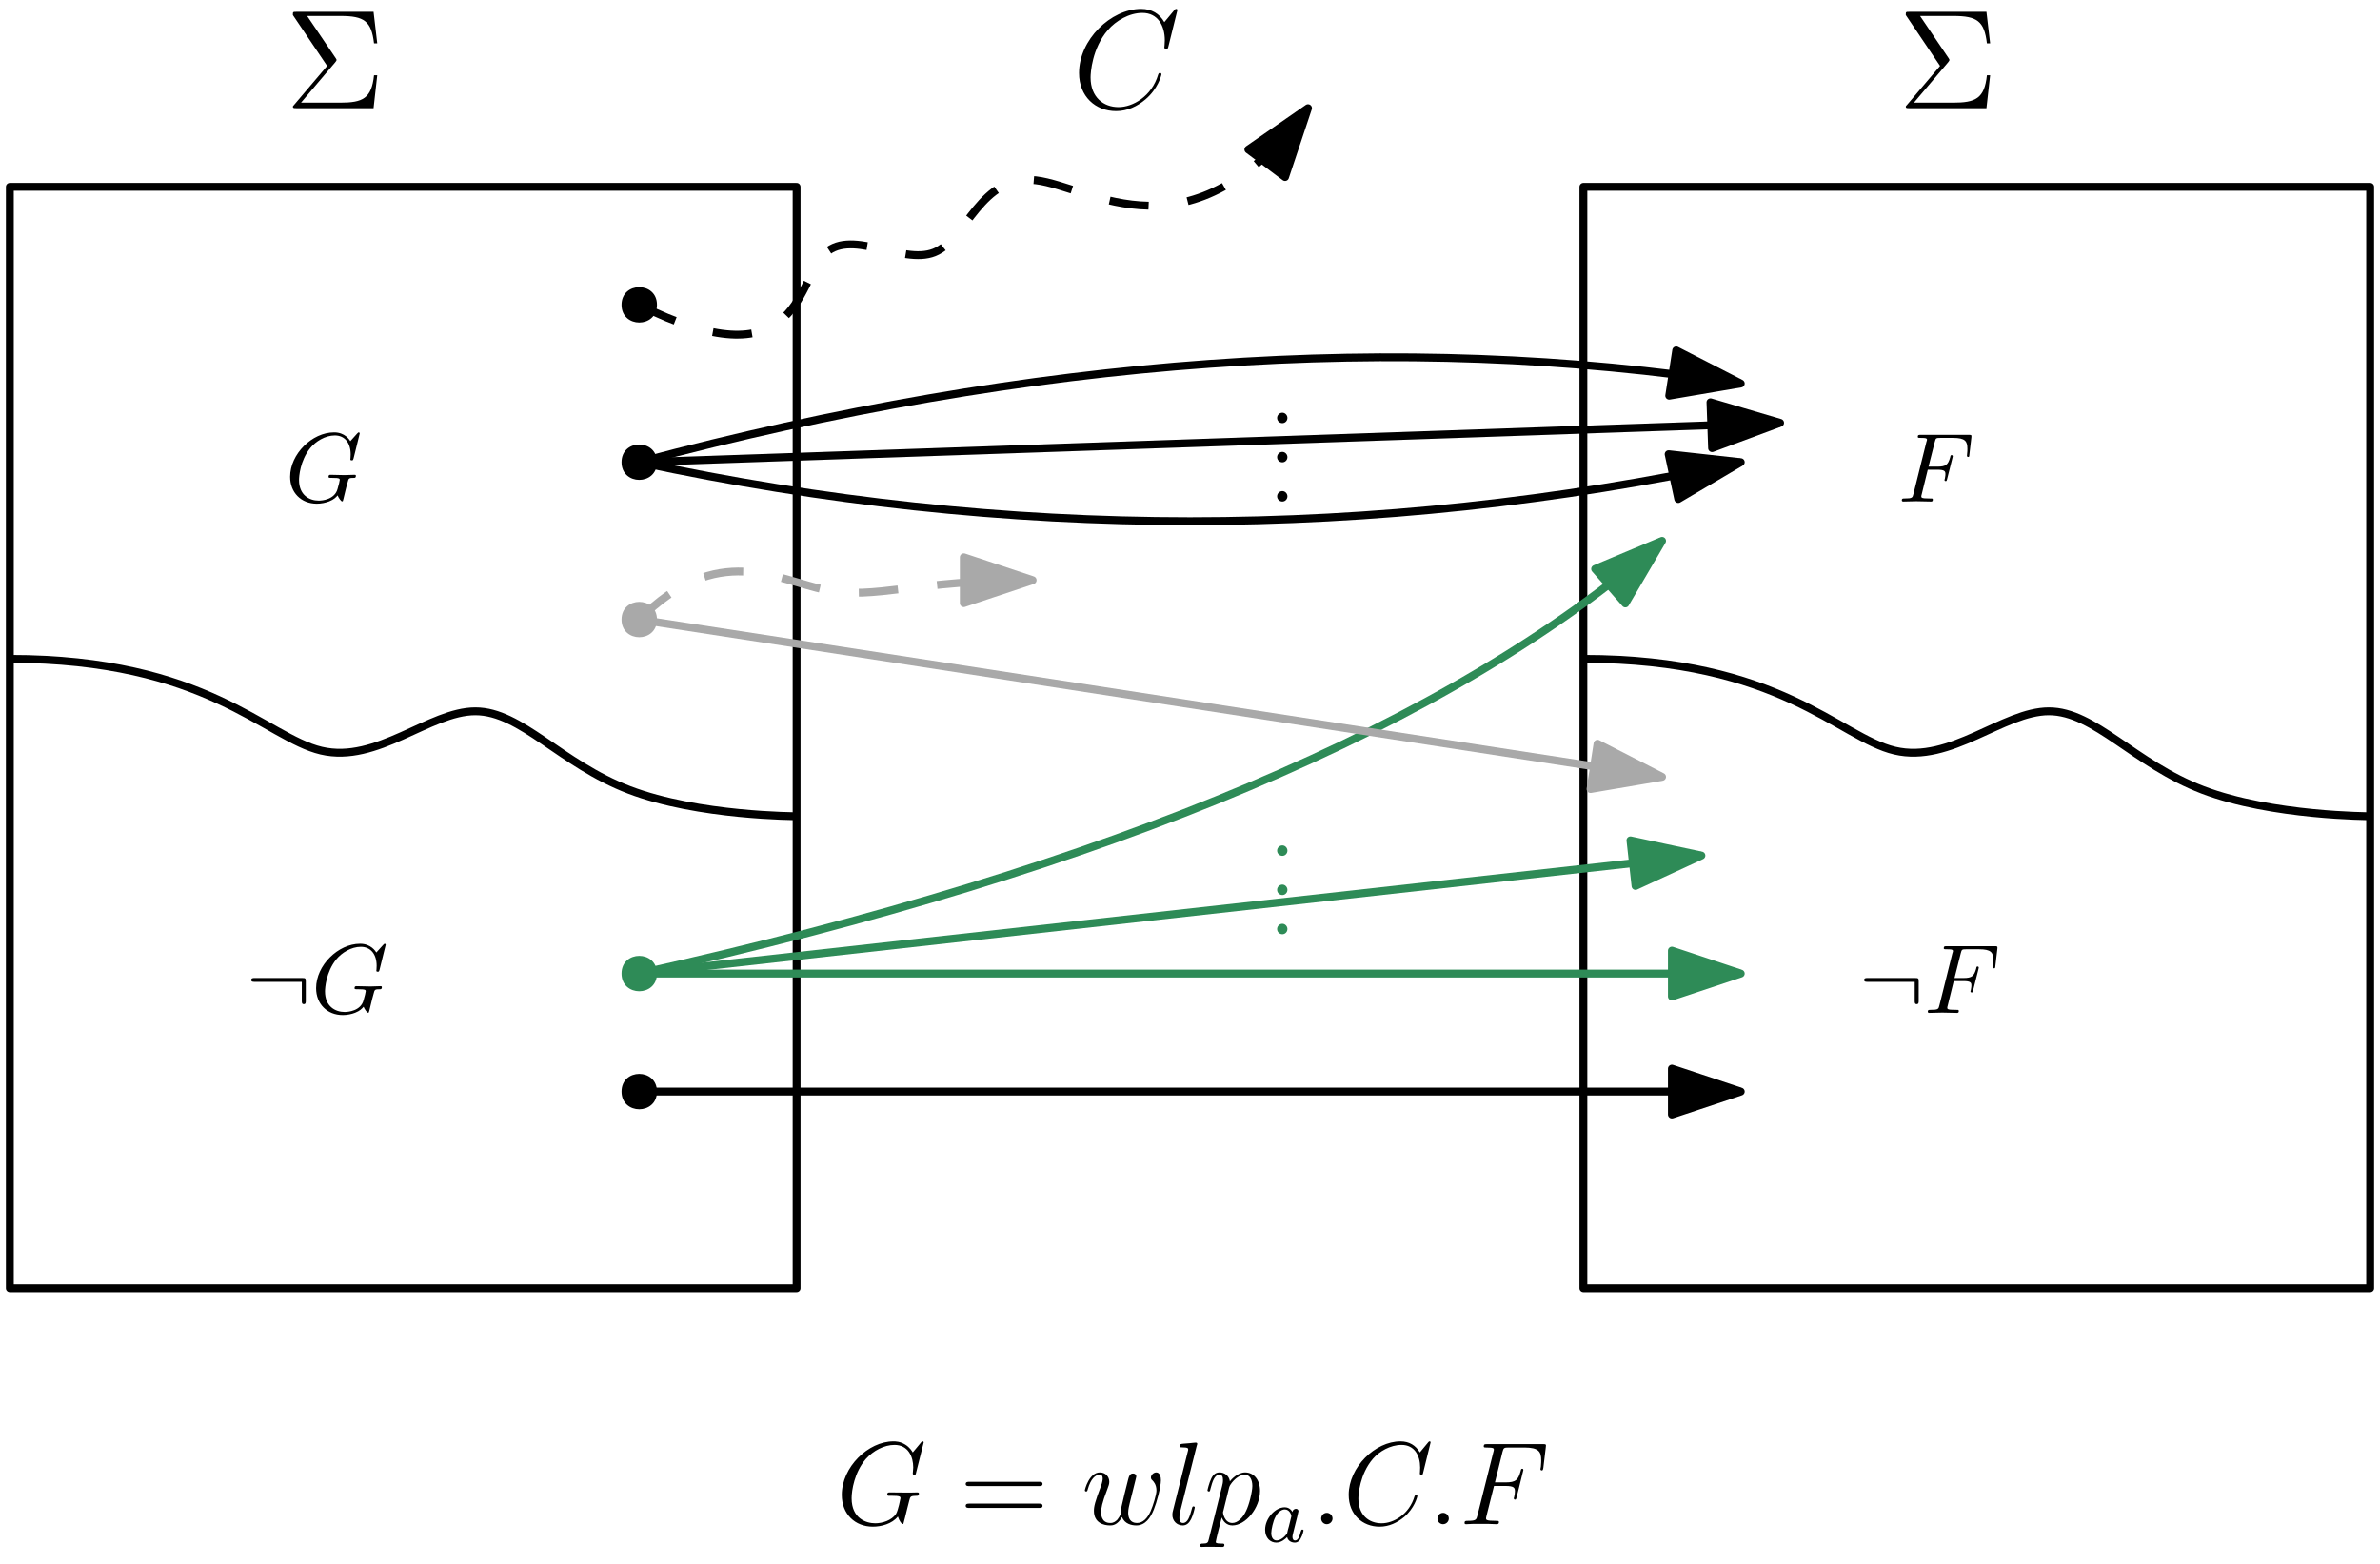
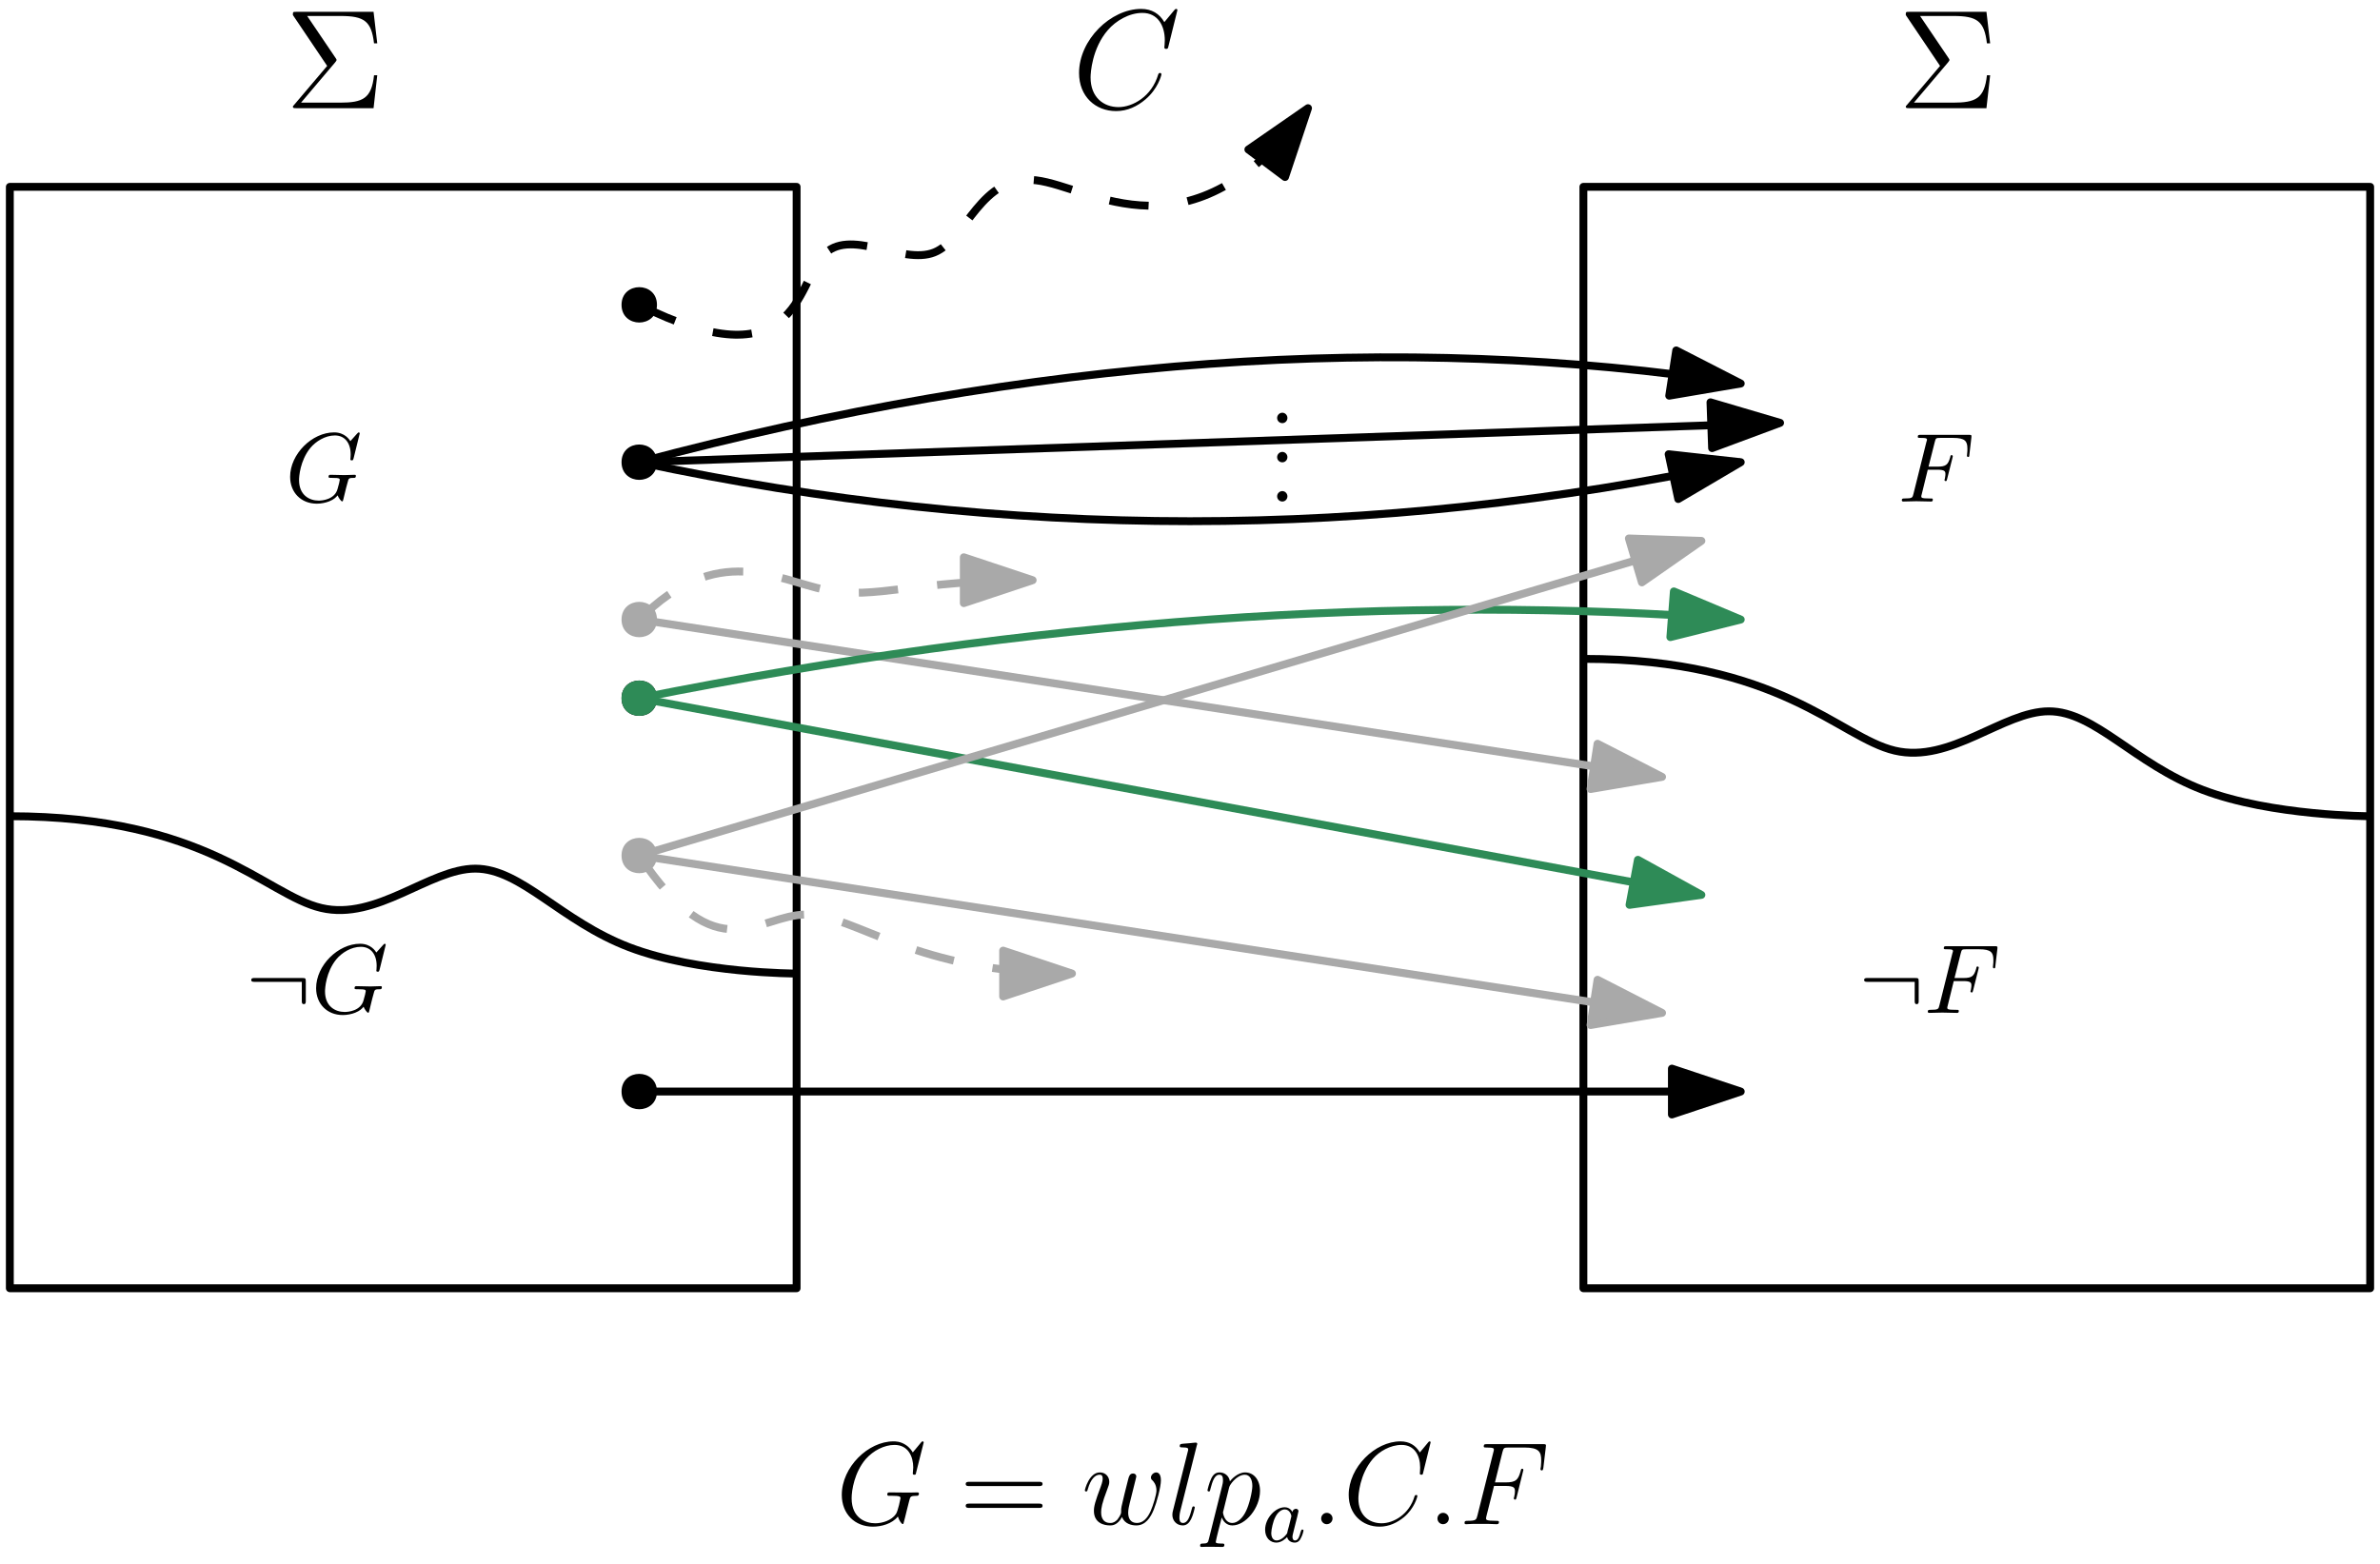
<svg xmlns="http://www.w3.org/2000/svg" xmlns:xlink="http://www.w3.org/1999/xlink" width="242pt" height="159pt" viewBox="0 0 242 159" version="1.1">
  <defs>
    <g>
      <symbol overflow="visible" id="glyph0-0">
        <path style="stroke:none;" d="" />
      </symbol>
      <symbol overflow="visible" id="glyph0-1">
        <path style="stroke:none;" d="M 5.078 -4.656 C 5.188 -4.812 5.219 -4.828 5.219 -4.906 C 5.219 -4.938 5.219 -4.969 5.141 -5.078 L 2.234 -9.375 L 5.625 -9.375 C 8.031 -9.375 8.766 -8.859 9.031 -6.594 L 9.359 -6.594 L 8.984 -9.797 L 1.141 -9.797 C 0.781 -9.797 0.781 -9.797 0.781 -9.469 L 4.266 -4.297 L 0.938 -0.375 C 0.812 -0.25 0.781 -0.203 0.781 -0.141 C 0.781 0 0.906 0 1.141 0 L 8.984 0 L 9.359 -3.344 L 9.031 -3.344 C 8.781 -0.969 7.875 -0.562 5.578 -0.562 L 1.609 -0.562 Z M 5.078 -4.656 " />
      </symbol>
      <symbol overflow="visible" id="glyph1-0">
        <path style="stroke:none;" d="" />
      </symbol>
      <symbol overflow="visible" id="glyph1-1">
        <path style="stroke:none;" d="M 7.578 -6.922 C 7.578 -6.953 7.562 -7.031 7.469 -7.031 C 7.438 -7.031 7.422 -7.016 7.312 -6.906 L 6.625 -6.141 C 6.531 -6.281 6.078 -7.031 4.969 -7.031 C 2.734 -7.031 0.5 -4.828 0.5 -2.516 C 0.5 -0.922 1.609 0.219 3.219 0.219 C 3.656 0.219 4.109 0.125 4.469 -0.016 C 4.969 -0.219 5.156 -0.422 5.328 -0.625 C 5.422 -0.375 5.688 -0.016 5.781 -0.016 C 5.828 -0.016 5.859 -0.047 5.859 -0.047 C 5.875 -0.062 5.969 -0.453 6.016 -0.656 L 6.203 -1.422 C 6.25 -1.594 6.297 -1.766 6.344 -1.938 C 6.453 -2.375 6.453 -2.406 7.031 -2.406 C 7.078 -2.406 7.188 -2.422 7.188 -2.609 C 7.188 -2.688 7.141 -2.719 7.062 -2.719 C 6.828 -2.719 6.234 -2.688 6.016 -2.688 C 5.703 -2.688 4.922 -2.719 4.609 -2.719 C 4.531 -2.719 4.406 -2.719 4.406 -2.516 C 4.406 -2.406 4.484 -2.406 4.703 -2.406 C 4.719 -2.406 5 -2.406 5.234 -2.391 C 5.5 -2.359 5.547 -2.328 5.547 -2.203 C 5.547 -2.109 5.438 -1.672 5.328 -1.297 C 5.047 -0.203 3.766 -0.094 3.406 -0.094 C 2.453 -0.094 1.406 -0.656 1.406 -2.188 C 1.406 -2.5 1.5 -4.141 2.547 -5.438 C 3.094 -6.109 4.062 -6.719 5.047 -6.719 C 6.062 -6.719 6.656 -5.953 6.656 -4.797 C 6.656 -4.391 6.625 -4.391 6.625 -4.281 C 6.625 -4.188 6.734 -4.188 6.766 -4.188 C 6.891 -4.188 6.891 -4.203 6.953 -4.391 Z M 7.578 -6.922 " />
      </symbol>
      <symbol overflow="visible" id="glyph1-2">
        <path style="stroke:none;" d="M 3.016 -3.234 L 3.984 -3.234 C 4.734 -3.234 4.812 -3.078 4.812 -2.797 C 4.812 -2.719 4.812 -2.609 4.75 -2.297 C 4.719 -2.25 4.719 -2.219 4.719 -2.188 C 4.719 -2.109 4.781 -2.078 4.828 -2.078 C 4.938 -2.078 4.938 -2.109 4.984 -2.281 L 5.531 -4.453 C 5.562 -4.562 5.562 -4.578 5.562 -4.609 C 5.562 -4.625 5.547 -4.719 5.438 -4.719 C 5.344 -4.719 5.328 -4.672 5.297 -4.5 C 5.078 -3.734 4.859 -3.547 4 -3.547 L 3.094 -3.547 L 3.734 -6.078 C 3.828 -6.438 3.844 -6.469 4.281 -6.469 L 5.594 -6.469 C 6.812 -6.469 7.047 -6.141 7.047 -5.375 C 7.047 -5.141 7.047 -5.109 7.016 -4.828 C 7 -4.703 7 -4.688 7 -4.656 C 7 -4.609 7.031 -4.531 7.125 -4.531 C 7.234 -4.531 7.234 -4.594 7.25 -4.781 L 7.453 -6.516 C 7.484 -6.781 7.438 -6.781 7.188 -6.781 L 2.297 -6.781 C 2.109 -6.781 2 -6.781 2 -6.578 C 2 -6.469 2.094 -6.469 2.281 -6.469 C 2.656 -6.469 2.938 -6.469 2.938 -6.297 C 2.938 -6.25 2.938 -6.234 2.875 -6.047 L 1.562 -0.781 C 1.469 -0.391 1.453 -0.312 0.656 -0.312 C 0.484 -0.312 0.375 -0.312 0.375 -0.125 C 0.375 0 0.5 0 0.531 0 C 0.812 0 1.562 -0.031 1.844 -0.031 C 2.172 -0.031 3 0 3.328 0 C 3.422 0 3.531 0 3.531 -0.188 C 3.531 -0.266 3.484 -0.297 3.484 -0.297 C 3.453 -0.312 3.422 -0.312 3.203 -0.312 C 2.984 -0.312 2.938 -0.312 2.688 -0.328 C 2.391 -0.359 2.359 -0.406 2.359 -0.531 C 2.359 -0.547 2.359 -0.609 2.406 -0.75 Z M 3.016 -3.234 " />
      </symbol>
      <symbol overflow="visible" id="glyph2-0">
        <path style="stroke:none;" d="" />
      </symbol>
      <symbol overflow="visible" id="glyph2-1">
        <path style="stroke:none;" d="M 6.094 -3.188 C 6.094 -3.516 6.062 -3.547 5.734 -3.547 L 0.891 -3.547 C 0.734 -3.547 0.547 -3.547 0.547 -3.344 C 0.547 -3.156 0.734 -3.156 0.891 -3.156 L 5.688 -3.156 L 5.688 -1.25 C 5.688 -1.062 5.688 -0.891 5.891 -0.891 C 6.094 -0.891 6.094 -1.062 6.094 -1.25 Z M 6.094 -3.188 " />
      </symbol>
      <symbol overflow="visible" id="glyph3-0">
        <path style="stroke:none;" d="" />
      </symbol>
      <symbol overflow="visible" id="glyph3-1">
        <path style="stroke:none;" d="M 7.578 -6.922 C 7.578 -6.953 7.562 -7.031 7.469 -7.031 C 7.438 -7.031 7.422 -7.016 7.312 -6.906 L 6.625 -6.141 C 6.531 -6.281 6.078 -7.031 4.969 -7.031 C 2.734 -7.031 0.5 -4.828 0.5 -2.516 C 0.5 -0.922 1.609 0.219 3.219 0.219 C 3.656 0.219 4.109 0.125 4.469 -0.016 C 4.969 -0.219 5.156 -0.422 5.328 -0.625 C 5.422 -0.375 5.688 -0.016 5.781 -0.016 C 5.828 -0.016 5.859 -0.047 5.859 -0.047 C 5.875 -0.062 5.969 -0.453 6.016 -0.656 L 6.203 -1.422 C 6.25 -1.594 6.297 -1.766 6.344 -1.938 C 6.453 -2.375 6.453 -2.406 7.031 -2.406 C 7.078 -2.406 7.188 -2.422 7.188 -2.609 C 7.188 -2.688 7.141 -2.719 7.062 -2.719 C 6.828 -2.719 6.234 -2.688 6.016 -2.688 C 5.703 -2.688 4.922 -2.719 4.609 -2.719 C 4.531 -2.719 4.406 -2.719 4.406 -2.516 C 4.406 -2.406 4.484 -2.406 4.703 -2.406 C 4.719 -2.406 5 -2.406 5.234 -2.391 C 5.5 -2.359 5.547 -2.328 5.547 -2.203 C 5.547 -2.109 5.438 -1.672 5.328 -1.297 C 5.047 -0.203 3.766 -0.094 3.406 -0.094 C 2.453 -0.094 1.406 -0.656 1.406 -2.188 C 1.406 -2.5 1.5 -4.141 2.547 -5.438 C 3.094 -6.109 4.062 -6.719 5.047 -6.719 C 6.062 -6.719 6.656 -5.953 6.656 -4.797 C 6.656 -4.391 6.625 -4.391 6.625 -4.281 C 6.625 -4.188 6.734 -4.188 6.766 -4.188 C 6.891 -4.188 6.891 -4.203 6.953 -4.391 Z M 7.578 -6.922 " />
      </symbol>
      <symbol overflow="visible" id="glyph3-2">
        <path style="stroke:none;" d="M 3.016 -3.234 L 3.984 -3.234 C 4.734 -3.234 4.812 -3.078 4.812 -2.797 C 4.812 -2.719 4.812 -2.609 4.75 -2.297 C 4.719 -2.25 4.719 -2.219 4.719 -2.188 C 4.719 -2.109 4.781 -2.078 4.828 -2.078 C 4.938 -2.078 4.938 -2.109 4.984 -2.281 L 5.531 -4.453 C 5.562 -4.562 5.562 -4.578 5.562 -4.609 C 5.562 -4.625 5.547 -4.719 5.438 -4.719 C 5.344 -4.719 5.328 -4.672 5.297 -4.5 C 5.078 -3.734 4.859 -3.547 4 -3.547 L 3.094 -3.547 L 3.734 -6.078 C 3.828 -6.438 3.844 -6.469 4.281 -6.469 L 5.594 -6.469 C 6.812 -6.469 7.047 -6.141 7.047 -5.375 C 7.047 -5.141 7.047 -5.109 7.016 -4.828 C 7 -4.703 7 -4.688 7 -4.656 C 7 -4.609 7.031 -4.531 7.125 -4.531 C 7.234 -4.531 7.234 -4.594 7.25 -4.781 L 7.453 -6.516 C 7.484 -6.781 7.438 -6.781 7.188 -6.781 L 2.297 -6.781 C 2.109 -6.781 2 -6.781 2 -6.578 C 2 -6.469 2.094 -6.469 2.281 -6.469 C 2.656 -6.469 2.938 -6.469 2.938 -6.297 C 2.938 -6.25 2.938 -6.234 2.875 -6.047 L 1.562 -0.781 C 1.469 -0.391 1.453 -0.312 0.656 -0.312 C 0.484 -0.312 0.375 -0.312 0.375 -0.125 C 0.375 0 0.5 0 0.531 0 C 0.812 0 1.562 -0.031 1.844 -0.031 C 2.172 -0.031 3 0 3.328 0 C 3.422 0 3.531 0 3.531 -0.188 C 3.531 -0.266 3.484 -0.297 3.484 -0.297 C 3.453 -0.312 3.422 -0.312 3.203 -0.312 C 2.984 -0.312 2.938 -0.312 2.688 -0.328 C 2.391 -0.359 2.359 -0.406 2.359 -0.531 C 2.359 -0.547 2.359 -0.609 2.406 -0.75 Z M 3.016 -3.234 " />
      </symbol>
      <symbol overflow="visible" id="glyph4-0">
        <path style="stroke:none;" d="" />
      </symbol>
      <symbol overflow="visible" id="glyph4-1">
        <path style="stroke:none;" d="M 10.719 -9.969 C 10.719 -10.094 10.609 -10.094 10.578 -10.094 C 10.562 -10.094 10.5 -10.094 10.391 -9.953 L 9.391 -8.75 C 8.891 -9.609 8.109 -10.094 7.031 -10.094 C 3.938 -10.094 0.719 -6.953 0.719 -3.578 C 0.719 -1.188 2.391 0.297 4.484 0.297 C 5.641 0.297 6.641 -0.188 7.469 -0.891 C 8.719 -1.938 9.094 -3.328 9.094 -3.438 C 9.094 -3.578 8.984 -3.578 8.938 -3.578 C 8.812 -3.578 8.797 -3.484 8.766 -3.422 C 8.109 -1.188 6.172 -0.109 4.734 -0.109 C 3.219 -0.109 1.891 -1.094 1.891 -3.125 C 1.891 -3.578 2.031 -6.078 3.656 -7.953 C 4.453 -8.875 5.797 -9.688 7.156 -9.688 C 8.734 -9.688 9.438 -8.375 9.438 -6.906 C 9.438 -6.547 9.391 -6.219 9.391 -6.172 C 9.391 -6.031 9.531 -6.031 9.578 -6.031 C 9.734 -6.031 9.75 -6.047 9.812 -6.312 Z M 10.719 -9.969 " />
      </symbol>
      <symbol overflow="visible" id="glyph5-0">
        <path style="stroke:none;" d="" />
      </symbol>
      <symbol overflow="visible" id="glyph5-1">
        <path style="stroke:none;" d="M 1.906 -0.531 C 1.906 -0.812 1.672 -1.062 1.391 -1.062 C 1.094 -1.062 0.859 -0.812 0.859 -0.531 C 0.859 -0.234 1.094 0 1.391 0 C 1.672 0 1.906 -0.234 1.906 -0.531 Z M 1.906 -0.531 " />
      </symbol>
      <symbol overflow="visible" id="glyph6-0">
        <path style="stroke:none;" d="" />
      </symbol>
      <symbol overflow="visible" id="glyph6-1">
        <path style="stroke:none;" d="M 1.906 -0.531 C 1.906 -0.812 1.672 -1.062 1.391 -1.062 C 1.094 -1.062 0.859 -0.812 0.859 -0.531 C 0.859 -0.234 1.094 0 1.391 0 C 1.672 0 1.906 -0.234 1.906 -0.531 Z M 1.906 -0.531 " />
      </symbol>
      <symbol overflow="visible" id="glyph7-0">
        <path style="stroke:none;" d="" />
      </symbol>
      <symbol overflow="visible" id="glyph7-1">
        <path style="stroke:none;" d="M 1.906 -0.531 C 1.906 -0.812 1.672 -1.062 1.391 -1.062 C 1.094 -1.062 0.859 -0.812 0.859 -0.531 C 0.859 -0.234 1.094 0 1.391 0 C 1.672 0 1.906 -0.234 1.906 -0.531 Z M 1.906 -0.531 " />
      </symbol>
      <symbol overflow="visible" id="glyph8-0">
        <path style="stroke:none;" d="" />
      </symbol>
      <symbol overflow="visible" id="glyph8-1">
        <path style="stroke:none;" d="M 8.922 -8.312 C 8.922 -8.422 8.828 -8.422 8.812 -8.422 C 8.781 -8.422 8.734 -8.422 8.641 -8.297 L 7.812 -7.297 C 7.75 -7.406 7.516 -7.812 7.047 -8.094 C 6.531 -8.422 6.031 -8.422 5.844 -8.422 C 3.281 -8.422 0.594 -5.812 0.594 -2.984 C 0.594 -1.016 1.953 0.25 3.75 0.25 C 4.609 0.25 5.703 -0.031 6.297 -0.781 C 6.438 -0.328 6.688 -0.016 6.781 -0.016 C 6.844 -0.016 6.844 -0.047 6.859 -0.047 C 6.875 -0.078 6.969 -0.484 7.031 -0.703 L 7.219 -1.469 C 7.312 -1.859 7.359 -2.031 7.453 -2.391 C 7.562 -2.844 7.594 -2.875 8.25 -2.891 C 8.297 -2.891 8.438 -2.891 8.438 -3.125 C 8.438 -3.234 8.312 -3.234 8.281 -3.234 C 8.078 -3.234 7.859 -3.219 7.641 -3.219 L 7 -3.219 C 6.484 -3.219 5.969 -3.234 5.469 -3.234 C 5.359 -3.234 5.219 -3.234 5.219 -3.031 C 5.219 -2.906 5.312 -2.906 5.312 -2.891 L 5.625 -2.891 C 6.562 -2.891 6.562 -2.797 6.562 -2.625 C 6.562 -2.609 6.328 -1.406 6.109 -1.047 C 5.656 -0.375 4.703 -0.094 4 -0.094 C 3.078 -0.094 1.594 -0.578 1.594 -2.641 C 1.594 -3.438 1.875 -5.266 3.031 -6.625 C 3.797 -7.484 4.906 -8.062 5.953 -8.062 C 7.359 -8.062 7.859 -6.859 7.859 -5.766 C 7.859 -5.562 7.812 -5.312 7.812 -5.141 C 7.812 -5.031 7.938 -5.031 7.969 -5.031 C 8.109 -5.031 8.109 -5.047 8.156 -5.266 Z M 8.922 -8.312 " />
      </symbol>
      <symbol overflow="visible" id="glyph9-0">
        <path style="stroke:none;" d="" />
      </symbol>
      <symbol overflow="visible" id="glyph9-1">
        <path style="stroke:none;" d="M 8.062 -3.875 C 8.234 -3.875 8.453 -3.875 8.453 -4.094 C 8.453 -4.312 8.25 -4.312 8.062 -4.312 L 1.031 -4.312 C 0.859 -4.312 0.641 -4.312 0.641 -4.094 C 0.641 -3.875 0.844 -3.875 1.031 -3.875 Z M 8.062 -1.656 C 8.234 -1.656 8.453 -1.656 8.453 -1.859 C 8.453 -2.094 8.25 -2.094 8.062 -2.094 L 1.031 -2.094 C 0.859 -2.094 0.641 -2.094 0.641 -1.875 C 0.641 -1.656 0.844 -1.656 1.031 -1.656 Z M 8.062 -1.656 " />
      </symbol>
      <symbol overflow="visible" id="glyph10-0">
        <path style="stroke:none;" d="" />
      </symbol>
      <symbol overflow="visible" id="glyph10-1">
        <path style="stroke:none;" d="M 4.109 -0.734 C 4.375 -0.016 5.109 0.125 5.562 0.125 C 6.484 0.125 7.016 -0.672 7.344 -1.5 C 7.625 -2.188 8.062 -3.766 8.062 -4.469 C 8.062 -5.203 7.703 -5.266 7.594 -5.266 C 7.297 -5.266 7.047 -4.984 7.047 -4.75 C 7.047 -4.609 7.125 -4.516 7.188 -4.469 C 7.297 -4.359 7.609 -4.047 7.609 -3.422 C 7.609 -3.016 7.266 -1.891 7.016 -1.328 C 6.688 -0.594 6.234 -0.125 5.625 -0.125 C 4.953 -0.125 4.734 -0.625 4.734 -1.172 C 4.734 -1.516 4.844 -1.938 4.891 -2.141 L 5.391 -4.141 C 5.453 -4.391 5.562 -4.812 5.562 -4.859 C 5.562 -5.031 5.422 -5.156 5.234 -5.156 C 4.891 -5.156 4.812 -4.859 4.734 -4.562 C 4.609 -4.094 4.109 -2.078 4.062 -1.812 C 4.016 -1.609 4.016 -1.484 4.016 -1.219 C 4.016 -0.938 3.641 -0.484 3.625 -0.453 C 3.484 -0.328 3.297 -0.125 2.922 -0.125 C 1.984 -0.125 1.984 -1.016 1.984 -1.219 C 1.984 -1.609 2.062 -2.125 2.609 -3.547 C 2.75 -3.922 2.812 -4.078 2.812 -4.312 C 2.812 -4.812 2.453 -5.266 1.859 -5.266 C 0.766 -5.266 0.328 -3.531 0.328 -3.438 C 0.328 -3.391 0.375 -3.328 0.453 -3.328 C 0.562 -3.328 0.578 -3.375 0.625 -3.547 C 0.922 -4.609 1.391 -5.031 1.828 -5.031 C 1.953 -5.031 2.141 -5.016 2.141 -4.641 C 2.141 -4.578 2.141 -4.328 1.938 -3.797 C 1.375 -2.312 1.25 -1.812 1.25 -1.359 C 1.25 -0.109 2.281 0.125 2.891 0.125 C 3.094 0.125 3.641 0.125 4.109 -0.734 Z M 4.109 -0.734 " />
      </symbol>
      <symbol overflow="visible" id="glyph10-2">
        <path style="stroke:none;" d="M 3.031 -8 C 3.047 -8.047 3.078 -8.109 3.078 -8.172 C 3.078 -8.297 2.953 -8.297 2.922 -8.297 C 2.922 -8.297 2.484 -8.266 2.266 -8.234 C 2.062 -8.219 1.891 -8.203 1.672 -8.188 C 1.391 -8.156 1.297 -8.156 1.297 -7.938 C 1.297 -7.812 1.422 -7.812 1.547 -7.812 C 2.156 -7.812 2.156 -7.703 2.156 -7.594 C 2.156 -7.547 2.156 -7.516 2.094 -7.297 L 0.609 -1.375 C 0.578 -1.25 0.547 -1.141 0.547 -0.953 C 0.547 -0.359 0.984 0.125 1.609 0.125 C 2 0.125 2.266 -0.141 2.453 -0.516 C 2.656 -0.906 2.828 -1.656 2.828 -1.703 C 2.828 -1.766 2.766 -1.812 2.703 -1.812 C 2.594 -1.812 2.578 -1.75 2.531 -1.578 C 2.312 -0.75 2.109 -0.125 1.625 -0.125 C 1.266 -0.125 1.266 -0.5 1.266 -0.672 C 1.266 -0.719 1.266 -0.969 1.344 -1.297 Z M 3.031 -8 " />
      </symbol>
      <symbol overflow="visible" id="glyph10-3">
        <path style="stroke:none;" d="M 0.516 1.516 C 0.438 1.875 0.375 1.969 -0.109 1.969 C -0.25 1.969 -0.375 1.969 -0.375 2.203 C -0.375 2.219 -0.359 2.312 -0.234 2.312 C -0.078 2.312 0.094 2.297 0.25 2.297 L 0.766 2.297 C 1.016 2.297 1.625 2.312 1.875 2.312 C 1.953 2.312 2.094 2.312 2.094 2.109 C 2.094 1.969 2.016 1.969 1.812 1.969 C 1.25 1.969 1.219 1.891 1.219 1.797 C 1.219 1.656 1.75 -0.406 1.828 -0.688 C 1.953 -0.344 2.281 0.125 2.906 0.125 C 4.25 0.125 5.719 -1.641 5.719 -3.391 C 5.719 -4.5 5.094 -5.266 4.203 -5.266 C 3.438 -5.266 2.781 -4.531 2.656 -4.359 C 2.562 -4.953 2.094 -5.266 1.609 -5.266 C 1.266 -5.266 0.984 -5.109 0.766 -4.656 C 0.547 -4.219 0.375 -3.484 0.375 -3.438 C 0.375 -3.391 0.438 -3.328 0.516 -3.328 C 0.609 -3.328 0.625 -3.344 0.688 -3.625 C 0.875 -4.328 1.094 -5.031 1.578 -5.031 C 1.859 -5.031 1.953 -4.844 1.953 -4.484 C 1.953 -4.203 1.906 -4.078 1.859 -3.859 Z M 2.578 -3.734 C 2.672 -4.062 3 -4.406 3.188 -4.578 C 3.328 -4.703 3.719 -5.031 4.172 -5.031 C 4.703 -5.031 4.938 -4.5 4.938 -3.891 C 4.938 -3.312 4.609 -1.953 4.297 -1.344 C 4 -0.688 3.453 -0.125 2.906 -0.125 C 2.094 -0.125 1.953 -1.141 1.953 -1.188 C 1.953 -1.234 1.984 -1.328 2 -1.391 Z M 2.578 -3.734 " />
      </symbol>
      <symbol overflow="visible" id="glyph11-0">
        <path style="stroke:none;" d="" />
      </symbol>
      <symbol overflow="visible" id="glyph11-1">
        <path style="stroke:none;" d="M 3.125 -3.031 C 3.047 -3.172 2.828 -3.516 2.328 -3.516 C 1.391 -3.516 0.344 -2.406 0.344 -1.234 C 0.344 -0.391 0.875 0.078 1.484 0.078 C 2 0.078 2.438 -0.328 2.578 -0.484 C 2.719 0.062 3.266 0.078 3.359 0.078 C 3.734 0.078 3.906 -0.219 3.969 -0.359 C 4.141 -0.641 4.25 -1.109 4.25 -1.141 C 4.25 -1.188 4.219 -1.25 4.125 -1.25 C 4.031 -1.25 4.016 -1.188 3.953 -1 C 3.844 -0.562 3.703 -0.141 3.391 -0.141 C 3.203 -0.141 3.125 -0.297 3.125 -0.516 C 3.125 -0.656 3.203 -0.922 3.25 -1.125 C 3.297 -1.328 3.422 -1.797 3.453 -1.938 L 3.609 -2.547 C 3.656 -2.734 3.734 -3.078 3.734 -3.109 C 3.734 -3.297 3.578 -3.359 3.484 -3.359 C 3.359 -3.359 3.156 -3.281 3.125 -3.031 Z M 2.578 -0.859 C 2.188 -0.312 1.766 -0.141 1.516 -0.141 C 1.141 -0.141 0.969 -0.484 0.969 -0.891 C 0.969 -1.266 1.172 -2.125 1.359 -2.469 C 1.578 -2.953 1.969 -3.297 2.344 -3.297 C 2.859 -3.297 3.016 -2.703 3.016 -2.609 C 3.016 -2.578 2.812 -1.797 2.766 -1.594 C 2.656 -1.219 2.656 -1.203 2.578 -0.859 Z M 2.578 -0.859 " />
      </symbol>
      <symbol overflow="visible" id="glyph12-0">
        <path style="stroke:none;" d="" />
      </symbol>
      <symbol overflow="visible" id="glyph12-1">
        <path style="stroke:none;" d="M 2.203 -0.578 C 2.203 -0.922 1.906 -1.156 1.625 -1.156 C 1.281 -1.156 1.047 -0.875 1.047 -0.578 C 1.047 -0.234 1.328 0 1.609 0 C 1.953 0 2.203 -0.281 2.203 -0.578 Z M 2.203 -0.578 " />
      </symbol>
      <symbol overflow="visible" id="glyph12-2">
        <path style="stroke:none;" d="M 8.922 -8.312 C 8.922 -8.422 8.844 -8.422 8.828 -8.422 C 8.797 -8.422 8.75 -8.422 8.656 -8.297 L 7.828 -7.297 C 7.406 -8.016 6.75 -8.422 5.859 -8.422 C 3.281 -8.422 0.594 -5.797 0.594 -2.984 C 0.594 -0.984 2 0.25 3.734 0.25 C 4.703 0.25 5.531 -0.156 6.234 -0.734 C 7.266 -1.609 7.578 -2.766 7.578 -2.875 C 7.578 -2.969 7.484 -2.969 7.453 -2.969 C 7.344 -2.969 7.328 -2.906 7.297 -2.859 C 6.75 -0.984 5.141 -0.094 3.938 -0.094 C 2.672 -0.094 1.578 -0.906 1.578 -2.609 C 1.578 -2.984 1.703 -5.062 3.047 -6.641 C 3.703 -7.406 4.828 -8.062 5.969 -8.062 C 7.281 -8.062 7.859 -6.984 7.859 -5.766 C 7.859 -5.453 7.828 -5.188 7.828 -5.141 C 7.828 -5.031 7.953 -5.031 7.984 -5.031 C 8.109 -5.031 8.125 -5.047 8.172 -5.266 Z M 8.922 -8.312 " />
      </symbol>
      <symbol overflow="visible" id="glyph12-3">
        <path style="stroke:none;" d="M 3.547 -3.891 L 4.703 -3.891 C 5.609 -3.891 5.672 -3.688 5.672 -3.344 C 5.672 -3.188 5.656 -3.031 5.594 -2.766 C 5.562 -2.719 5.562 -2.656 5.562 -2.625 C 5.562 -2.547 5.609 -2.5 5.688 -2.5 C 5.781 -2.5 5.797 -2.547 5.844 -2.734 L 6.531 -5.516 C 6.531 -5.562 6.5 -5.641 6.422 -5.641 C 6.312 -5.641 6.297 -5.594 6.25 -5.391 C 6 -4.5 5.766 -4.25 4.719 -4.25 L 3.641 -4.25 L 4.406 -7.344 C 4.516 -7.75 4.547 -7.797 5.031 -7.797 L 6.641 -7.797 C 8.125 -7.797 8.344 -7.344 8.344 -6.5 C 8.344 -6.438 8.344 -6.172 8.312 -5.859 C 8.297 -5.812 8.266 -5.656 8.266 -5.609 C 8.266 -5.516 8.328 -5.469 8.406 -5.469 C 8.484 -5.469 8.531 -5.516 8.562 -5.734 L 8.812 -7.828 C 8.812 -7.859 8.828 -7.984 8.828 -8.016 C 8.828 -8.141 8.719 -8.141 8.516 -8.141 L 2.844 -8.141 C 2.625 -8.141 2.5 -8.141 2.5 -7.922 C 2.5 -7.797 2.578 -7.797 2.781 -7.797 C 3.531 -7.797 3.531 -7.703 3.531 -7.578 C 3.531 -7.516 3.516 -7.469 3.484 -7.344 L 1.859 -0.891 C 1.75 -0.469 1.734 -0.344 0.891 -0.344 C 0.672 -0.344 0.547 -0.344 0.547 -0.125 C 0.547 0 0.656 0 0.734 0 C 0.953 0 1.188 -0.031 1.422 -0.031 L 2.969 -0.031 C 3.234 -0.031 3.531 0 3.797 0 C 3.891 0 4.047 0 4.047 -0.219 C 4.047 -0.344 3.969 -0.344 3.703 -0.344 C 2.766 -0.344 2.734 -0.438 2.734 -0.609 C 2.734 -0.672 2.766 -0.766 2.781 -0.844 Z M 3.547 -3.891 " />
      </symbol>
    </g>
  </defs>
-   <g id="surface155317">
+   <g id="surface77642">
    <path style="fill:none;stroke-width:0.8;stroke-linecap:butt;stroke-linejoin:round;stroke:rgb(0%,0%,0%);stroke-opacity:1;stroke-miterlimit:10;" d="M 48 576 L 48 464 L 128 464 L 128 576 Z M 48 576 " transform="matrix(1,0,0,-1,-47,595)" />
    <g style="fill:rgb(0%,0%,0%);fill-opacity:1;">
      <use xlink:href="#glyph0-1" x="29" y="11" />
    </g>
-     <path style="fill:none;stroke-width:0.8;stroke-linecap:butt;stroke-linejoin:round;stroke:rgb(0%,0%,0%);stroke-opacity:1;stroke-miterlimit:10;" d="M 48 528 C 68 528 74 520 79.668 518.668 C 85.332 517.332 90.668 522.668 95.332 522.668 C 100 522.668 104 517.332 111 514.668 C 118 512 128 512 128 512 " transform="matrix(1,0,0,-1,-47,595)" />
+     <path style="fill:none;stroke-width:0.8;stroke-linecap:butt;stroke-linejoin:round;stroke:rgb(0%,0%,0%);stroke-opacity:1;stroke-miterlimit:10;" d="M 48 512 C 68 512 74 504 79.668 502.668 C 85.332 501.332 90.668 506.668 95.332 506.668 C 100 506.668 104 501.332 111 498.668 C 118 496 128 496 128 496 " transform="matrix(1,0,0,-1,-47,595)" />
    <g style="fill:rgb(0%,0%,0%);fill-opacity:1;">
      <use xlink:href="#glyph1-1" x="29" y="51" />
    </g>
    <g style="fill:rgb(0%,0%,0%);fill-opacity:1;">
      <use xlink:href="#glyph2-1" x="25" y="103" />
    </g>
    <g style="fill:rgb(0%,0%,0%);fill-opacity:1;">
      <use xlink:href="#glyph3-1" x="31.642" y="103" />
    </g>
    <path style="fill:none;stroke-width:0.8;stroke-linecap:butt;stroke-linejoin:round;stroke:rgb(0%,0%,0%);stroke-opacity:1;stroke-miterlimit:10;" d="M 208 576 L 208 464 L 288 464 L 288 576 Z M 208 576 " transform="matrix(1,0,0,-1,-47,595)" />
    <g style="fill:rgb(0%,0%,0%);fill-opacity:1;">
      <use xlink:href="#glyph0-1" x="193" y="11" />
    </g>
    <path style="fill:none;stroke-width:0.8;stroke-linecap:butt;stroke-linejoin:round;stroke:rgb(0%,0%,0%);stroke-opacity:1;stroke-miterlimit:10;" d="M 208 528 C 228 528 234 520 239.668 518.668 C 245.332 517.332 250.668 522.668 255.332 522.668 C 260 522.668 264 517.332 271 514.668 C 278 512 288 512 288 512 " transform="matrix(1,0,0,-1,-47,595)" />
    <g style="fill:rgb(0%,0%,0%);fill-opacity:1;">
      <use xlink:href="#glyph1-2" x="193" y="51" />
    </g>
    <g style="fill:rgb(0%,0%,0%);fill-opacity:1;">
      <use xlink:href="#glyph2-1" x="189" y="103" />
    </g>
    <g style="fill:rgb(0%,0%,0%);fill-opacity:1;">
      <use xlink:href="#glyph3-2" x="195.642" y="103" />
    </g>
    <path style="fill:none;stroke-width:0.8;stroke-linecap:butt;stroke-linejoin:round;stroke:rgb(0%,0%,0%);stroke-opacity:1;stroke-miterlimit:10;" d="M 112 548 L 228 552 " transform="matrix(1,0,0,-1,-47,595)" />
    <path style="fill-rule:evenodd;fill:rgb(0%,0%,0%);fill-opacity:1;stroke-width:0.8;stroke-linecap:butt;stroke-linejoin:round;stroke:rgb(0%,0%,0%);stroke-opacity:1;stroke-miterlimit:10;" d="M 228 552 L 220.922 554.09 L 221.086 549.43 Z M 228 552 " transform="matrix(1,0,0,-1,-47,595)" />
    <path style="fill:none;stroke-width:0.8;stroke-linecap:butt;stroke-linejoin:round;stroke:rgb(0%,0%,0%);stroke-opacity:1;stroke-miterlimit:10;" d="M 112 484 L 224 484 " transform="matrix(1,0,0,-1,-47,595)" />
    <path style="fill-rule:evenodd;fill:rgb(0%,0%,0%);fill-opacity:1;stroke-width:0.8;stroke-linecap:butt;stroke-linejoin:round;stroke:rgb(0%,0%,0%);stroke-opacity:1;stroke-miterlimit:10;" d="M 224 484 L 217 486.332 L 217 481.668 Z M 224 484 " transform="matrix(1,0,0,-1,-47,595)" />
    <g style="fill:rgb(0%,0%,0%);fill-opacity:1;">
      <use xlink:href="#glyph4-1" x="109" y="11" />
    </g>
    <path style=" stroke:none;fill-rule:evenodd;fill:rgb(0%,0%,0%);fill-opacity:1;" d="M 66.801 47 C 66.801 44.602 63.199 44.602 63.199 47 C 63.199 49.398 66.801 49.398 66.801 47 Z M 66.801 47 " />
    <path style=" stroke:none;fill-rule:evenodd;fill:rgb(0%,0%,0%);fill-opacity:1;" d="M 66.801 111 C 66.801 108.602 63.199 108.602 63.199 111 C 63.199 113.398 66.801 113.398 66.801 111 Z M 66.801 111 " />
    <path style="fill:none;stroke-width:0.8;stroke-linecap:butt;stroke-linejoin:round;stroke:rgb(0%,0%,0%);stroke-opacity:1;stroke-miterlimit:10;" d="M 112 548 C 152 558.668 189.332 561.332 224 556 " transform="matrix(1,0,0,-1,-47,595)" />
    <path style="fill-rule:evenodd;fill:rgb(0%,0%,0%);fill-opacity:1;stroke-width:0.8;stroke-linecap:butt;stroke-linejoin:round;stroke:rgb(0%,0%,0%);stroke-opacity:1;stroke-miterlimit:10;" d="M 224 556 L 217.438 559.367 L 216.727 554.762 Z M 224 556 " transform="matrix(1,0,0,-1,-47,595)" />
    <path style="fill:none;stroke-width:0.8;stroke-linecap:butt;stroke-linejoin:round;stroke:rgb(0%,0%,0%);stroke-opacity:1;stroke-miterlimit:10;" d="M 112 548 C 149.332 540 186.668 540 224 548 " transform="matrix(1,0,0,-1,-47,595)" />
    <path style="fill-rule:evenodd;fill:rgb(0%,0%,0%);fill-opacity:1;stroke-width:0.8;stroke-linecap:butt;stroke-linejoin:round;stroke:rgb(0%,0%,0%);stroke-opacity:1;stroke-miterlimit:10;" d="M 224 548 L 216.668 548.812 L 217.645 544.254 Z M 224 548 " transform="matrix(1,0,0,-1,-47,595)" />
-     <path style="fill:none;stroke-width:0.8;stroke-linecap:butt;stroke-linejoin:round;stroke:rgb(18%,54.5%,34.1%);stroke-opacity:1;stroke-miterlimit:10;" d="M 112 496 L 224 496 " transform="matrix(1,0,0,-1,-47,595)" />
-     <path style="fill-rule:evenodd;fill:rgb(18%,54.5%,34.1%);fill-opacity:1;stroke-width:0.8;stroke-linecap:butt;stroke-linejoin:round;stroke:rgb(18%,54.5%,34.1%);stroke-opacity:1;stroke-miterlimit:10;" d="M 224 496 L 217 498.332 L 217 493.668 Z M 224 496 " transform="matrix(1,0,0,-1,-47,595)" />
-     <path style="fill:none;stroke-width:0.8;stroke-linecap:butt;stroke-linejoin:round;stroke:rgb(18%,54.5%,34.1%);stroke-opacity:1;stroke-miterlimit:10;" d="M 112 496 L 220 508 " transform="matrix(1,0,0,-1,-47,595)" />
-     <path style="fill-rule:evenodd;fill:rgb(18%,54.5%,34.1%);fill-opacity:1;stroke-width:0.8;stroke-linecap:butt;stroke-linejoin:round;stroke:rgb(18%,54.5%,34.1%);stroke-opacity:1;stroke-miterlimit:10;" d="M 220 508 L 212.785 509.543 L 213.301 504.91 Z M 220 508 " transform="matrix(1,0,0,-1,-47,595)" />
-     <path style="fill:none;stroke-width:0.8;stroke-linecap:butt;stroke-linejoin:round;stroke:rgb(18%,54.5%,34.1%);stroke-opacity:1;stroke-miterlimit:10;" d="M 112 496 C 160 506.668 194.668 521.332 216 540 " transform="matrix(1,0,0,-1,-47,595)" />
-     <path style="fill-rule:evenodd;fill:rgb(18%,54.5%,34.1%);fill-opacity:1;stroke-width:0.8;stroke-linecap:butt;stroke-linejoin:round;stroke:rgb(18%,54.5%,34.1%);stroke-opacity:1;stroke-miterlimit:10;" d="M 216 540 L 209.195 537.145 L 212.266 533.637 Z M 216 540 " transform="matrix(1,0,0,-1,-47,595)" />
-     <path style=" stroke:none;fill-rule:evenodd;fill:rgb(18%,54.5%,34.1%);fill-opacity:1;" d="M 66.801 99 C 66.801 96.602 63.199 96.602 63.199 99 C 63.199 101.398 66.801 101.398 66.801 99 Z M 66.801 99 " />
    <g style="fill:rgb(0%,0%,0%);fill-opacity:1;">
      <use xlink:href="#glyph5-1" x="129" y="43.03" />
    </g>
    <g style="fill:rgb(0%,0%,0%);fill-opacity:1;">
      <use xlink:href="#glyph6-1" x="129" y="47.015" />
    </g>
    <g style="fill:rgb(0%,0%,0%);fill-opacity:1;">
      <use xlink:href="#glyph7-1" x="129" y="51" />
-     </g>
-     <g style="fill:rgb(18%,54.5%,34.1%);fill-opacity:1;">
-       <use xlink:href="#glyph5-1" x="129" y="87.03" />
-     </g>
-     <g style="fill:rgb(18%,54.5%,34.1%);fill-opacity:1;">
-       <use xlink:href="#glyph6-1" x="129" y="91.015" />
-     </g>
-     <g style="fill:rgb(18%,54.5%,34.1%);fill-opacity:1;">
-       <use xlink:href="#glyph7-1" x="129" y="95" />
    </g>
    <path style=" stroke:none;fill-rule:evenodd;fill:rgb(0%,0%,0%);fill-opacity:1;" d="M 66.801 31 C 66.801 28.602 63.199 28.602 63.199 31 C 63.199 33.398 66.801 33.398 66.801 31 Z M 66.801 31 " />
    <g style="fill:rgb(0%,0%,0%);fill-opacity:1;">
      <use xlink:href="#glyph8-1" x="85" y="154.995" />
    </g>
    <g style="fill:rgb(0%,0%,0%);fill-opacity:1;">
      <use xlink:href="#glyph9-1" x="97.554" y="154.995" />
    </g>
    <g style="fill:rgb(0%,0%,0%);fill-opacity:1;">
      <use xlink:href="#glyph10-1" x="109.98" y="154.995" />
      <use xlink:href="#glyph10-2" x="118.659" y="154.995" />
      <use xlink:href="#glyph10-3" x="122.401" y="154.995" />
    </g>
    <g style="fill:rgb(0%,0%,0%);fill-opacity:1;">
      <use xlink:href="#glyph11-1" x="128.294" y="156.789" />
    </g>
    <g style="fill:rgb(0%,0%,0%);fill-opacity:1;">
      <use xlink:href="#glyph12-1" x="133.291" y="154.995" />
      <use xlink:href="#glyph12-2" x="136.543" y="154.995" />
      <use xlink:href="#glyph12-1" x="145.115" y="154.995" />
      <use xlink:href="#glyph12-3" x="148.367" y="154.995" />
    </g>
    <path style="fill:none;stroke-width:0.8;stroke-linecap:butt;stroke-linejoin:round;stroke:rgb(0%,0%,0%);stroke-opacity:1;stroke-dasharray:4;stroke-miterlimit:10;" d="M 112 564 C 128 556 128 566 130.668 569 C 133.332 572 138.668 568 142 569.332 C 145.332 570.668 146.668 577.332 152.332 576.668 C 158 576 168 568 180 584 " transform="matrix(1,0,0,-1,-47,595)" />
    <path style="fill-rule:evenodd;fill:rgb(0%,0%,0%);fill-opacity:1;stroke-width:0.8;stroke-linecap:butt;stroke-linejoin:round;stroke:rgb(0%,0%,0%);stroke-opacity:1;stroke-miterlimit:10;" d="M 180 584 L 173.934 579.797 L 177.664 577 Z M 180 584 " transform="matrix(1,0,0,-1,-47,595)" />
    <path style=" stroke:none;fill-rule:evenodd;fill:rgb(66.3%,66.3%,66.3%);fill-opacity:1;" d="M 66.801 63 C 66.801 60.602 63.199 60.602 63.199 63 C 63.199 65.398 66.801 65.398 66.801 63 Z M 66.801 63 " />
    <path style="fill:none;stroke-width:0.8;stroke-linecap:butt;stroke-linejoin:round;stroke:rgb(66.3%,66.3%,66.3%);stroke-opacity:1;stroke-miterlimit:10;" d="M 112 532 L 216 516 " transform="matrix(1,0,0,-1,-47,595)" />
    <path style="fill-rule:evenodd;fill:rgb(66.3%,66.3%,66.3%);fill-opacity:1;stroke-width:0.8;stroke-linecap:butt;stroke-linejoin:round;stroke:rgb(66.3%,66.3%,66.3%);stroke-opacity:1;stroke-miterlimit:10;" d="M 216 516 L 209.438 519.367 L 208.727 514.762 Z M 216 516 " transform="matrix(1,0,0,-1,-47,595)" />
    <path style="fill:none;stroke-width:0.8;stroke-linecap:butt;stroke-linejoin:round;stroke:rgb(66.3%,66.3%,66.3%);stroke-opacity:1;stroke-dasharray:4;stroke-miterlimit:10;" d="M 112 532 C 120 540 126 536 131 535 C 136 534 140 536 152 536 " transform="matrix(1,0,0,-1,-47,595)" />
    <path style="fill-rule:evenodd;fill:rgb(66.3%,66.3%,66.3%);fill-opacity:1;stroke-width:0.8;stroke-linecap:butt;stroke-linejoin:round;stroke:rgb(66.3%,66.3%,66.3%);stroke-opacity:1;stroke-miterlimit:10;" d="M 152 536 L 145 538.332 L 145 533.668 Z M 152 536 " transform="matrix(1,0,0,-1,-47,595)" />
+     <path style=" stroke:none;fill-rule:evenodd;fill:rgb(0%,0%,0%);fill-opacity:1;" d="M 66.801 71 C 66.801 68.602 63.199 68.602 63.199 71 C 63.199 73.398 66.801 73.398 66.801 71 Z M 66.801 71 " />
+     <path style="fill:none;stroke-width:0.8;stroke-linecap:butt;stroke-linejoin:round;stroke:rgb(18%,54.5%,34.1%);stroke-opacity:1;stroke-miterlimit:10;" d="M 112 524 L 220 504 " transform="matrix(1,0,0,-1,-47,595)" />
+     <path style="fill-rule:evenodd;fill:rgb(18%,54.5%,34.1%);fill-opacity:1;stroke-width:0.8;stroke-linecap:butt;stroke-linejoin:round;stroke:rgb(18%,54.5%,34.1%);stroke-opacity:1;stroke-miterlimit:10;" d="M 220 504 L 213.543 507.566 L 212.691 502.984 Z M 220 504 " transform="matrix(1,0,0,-1,-47,595)" />
+     <path style="fill:none;stroke-width:0.8;stroke-linecap:butt;stroke-linejoin:round;stroke:rgb(18%,54.5%,34.1%);stroke-opacity:1;stroke-miterlimit:10;" d="M 112 524 C 152 532 189.332 534.668 224 532 " transform="matrix(1,0,0,-1,-47,595)" />
+     <path style="fill-rule:evenodd;fill:rgb(18%,54.5%,34.1%);fill-opacity:1;stroke-width:0.8;stroke-linecap:butt;stroke-linejoin:round;stroke:rgb(18%,54.5%,34.1%);stroke-opacity:1;stroke-miterlimit:10;" d="M 224 532 L 217.199 534.859 L 216.844 530.211 Z M 224 532 " transform="matrix(1,0,0,-1,-47,595)" />
+     <path style=" stroke:none;fill-rule:evenodd;fill:rgb(18%,54.5%,34.1%);fill-opacity:1;" d="M 66.801 71 C 66.801 68.602 63.199 68.602 63.199 71 C 63.199 73.398 66.801 73.398 66.801 71 Z M 66.801 71 " />
+     <path style=" stroke:none;fill-rule:evenodd;fill:rgb(66.3%,66.3%,66.3%);fill-opacity:1;" d="M 66.801 87 C 66.801 84.602 63.199 84.602 63.199 87 C 63.199 89.398 66.801 89.398 66.801 87 Z M 66.801 87 " />
+     <path style="fill:none;stroke-width:0.8;stroke-linecap:butt;stroke-linejoin:round;stroke:rgb(66.3%,66.3%,66.3%);stroke-opacity:1;stroke-dasharray:4;stroke-miterlimit:10;" d="M 112 508 C 120 496 124 502 129 502 C 134 502 140 496 156 496 " transform="matrix(1,0,0,-1,-47,595)" />
+     <path style="fill-rule:evenodd;fill:rgb(66.3%,66.3%,66.3%);fill-opacity:1;stroke-width:0.8;stroke-linecap:butt;stroke-linejoin:round;stroke:rgb(66.3%,66.3%,66.3%);stroke-opacity:1;stroke-miterlimit:10;" d="M 156 496 L 149 498.332 L 149 493.668 Z M 156 496 " transform="matrix(1,0,0,-1,-47,595)" />
+     <path style="fill:none;stroke-width:0.8;stroke-linecap:butt;stroke-linejoin:round;stroke:rgb(66.3%,66.3%,66.3%);stroke-opacity:1;stroke-miterlimit:10;" d="M 112 508 L 216 492 " transform="matrix(1,0,0,-1,-47,595)" />
+     <path style="fill-rule:evenodd;fill:rgb(66.3%,66.3%,66.3%);fill-opacity:1;stroke-width:0.8;stroke-linecap:butt;stroke-linejoin:round;stroke:rgb(66.3%,66.3%,66.3%);stroke-opacity:1;stroke-miterlimit:10;" d="M 216 492 L 209.438 495.367 L 208.727 490.762 Z M 216 492 " transform="matrix(1,0,0,-1,-47,595)" />
+     <path style="fill:none;stroke-width:0.8;stroke-linecap:butt;stroke-linejoin:round;stroke:rgb(66.3%,66.3%,66.3%);stroke-opacity:1;stroke-miterlimit:10;" d="M 112 508 L 220 540 " transform="matrix(1,0,0,-1,-47,595)" />
+     <path style="fill-rule:evenodd;fill:rgb(66.3%,66.3%,66.3%);fill-opacity:1;stroke-width:0.8;stroke-linecap:butt;stroke-linejoin:round;stroke:rgb(66.3%,66.3%,66.3%);stroke-opacity:1;stroke-miterlimit:10;" d="M 220 540 L 212.625 540.246 L 213.949 535.777 Z M 220 540 " transform="matrix(1,0,0,-1,-47,595)" />
  </g>
</svg>
